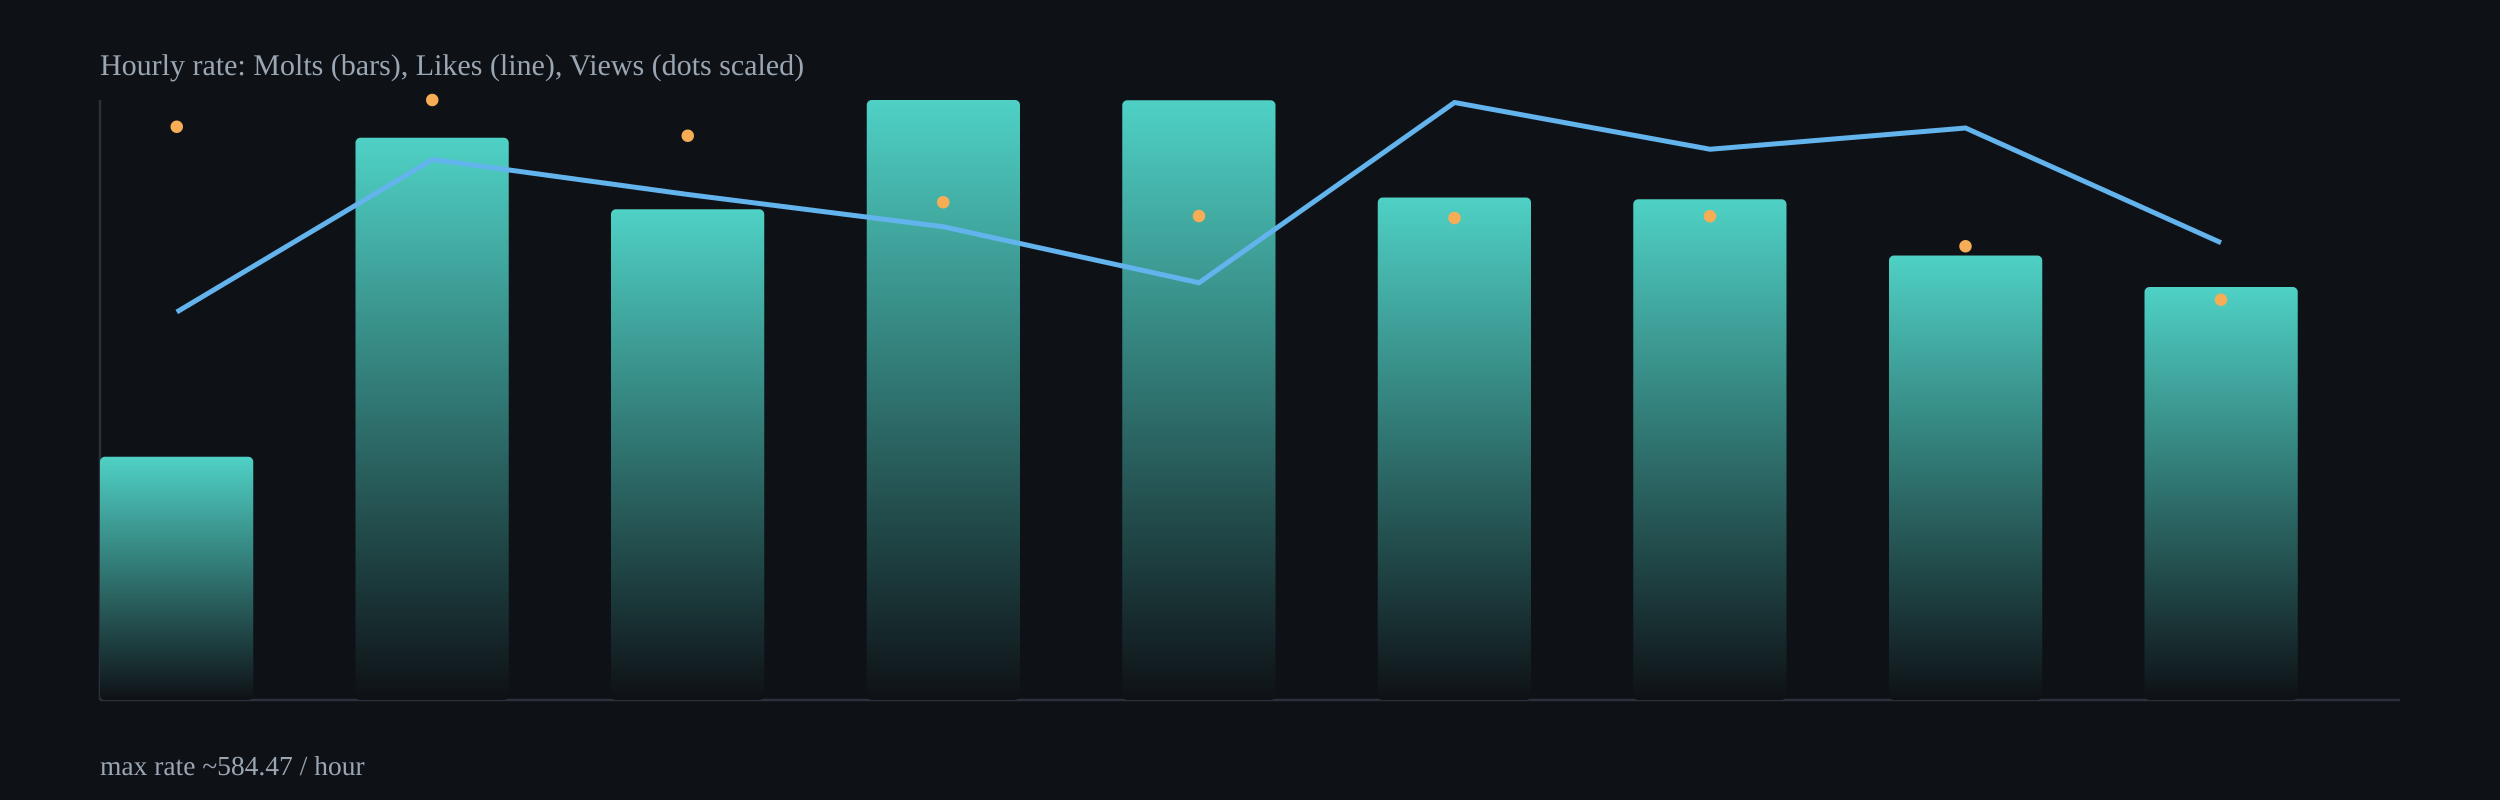
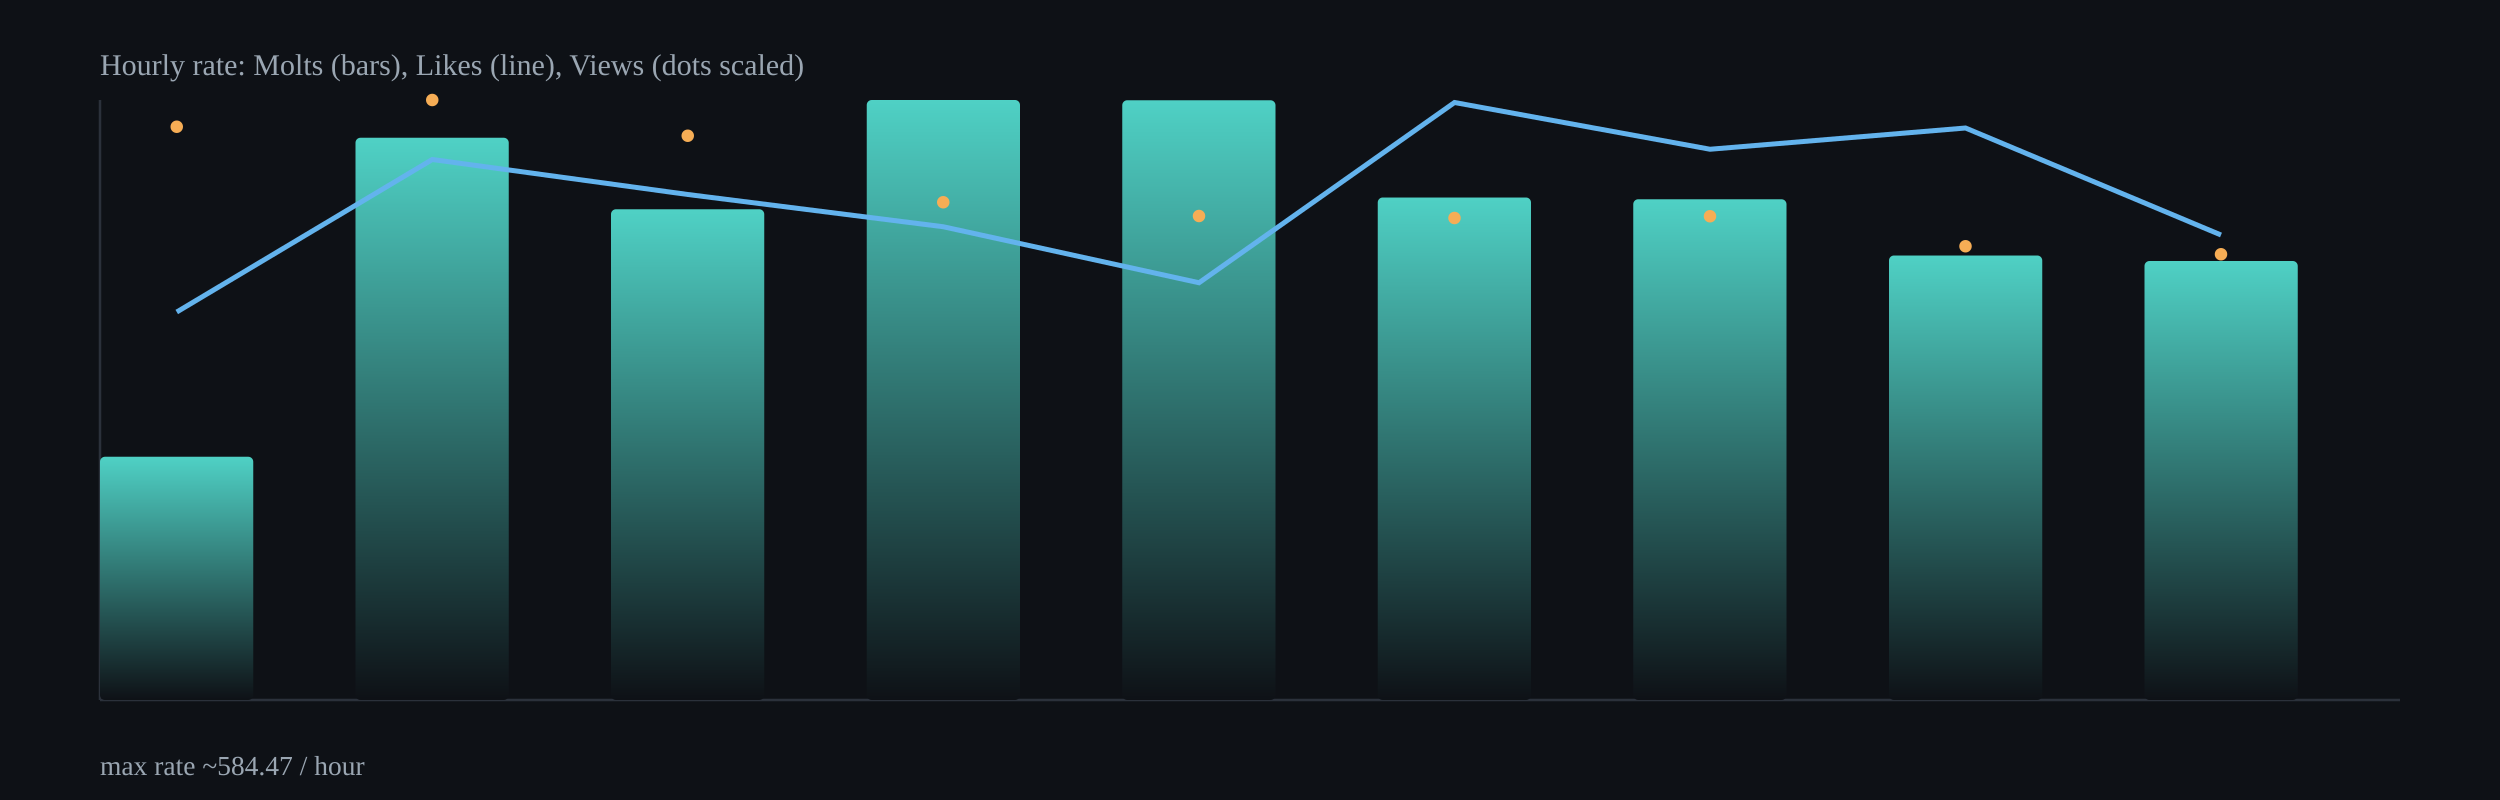
<svg xmlns="http://www.w3.org/2000/svg" width="1000" height="320" viewBox="0 0 1000 320">
  <defs>
    <linearGradient id="barGrad" x1="0" x2="0" y1="0" y2="1">
      <stop offset="0%" stop-color="#4fd1c5" />
      <stop offset="100%" stop-color="#0e1116" />
    </linearGradient>
  </defs>
  <rect x="0" y="0" width="1000" height="320" fill="#0e1116" />
  <g stroke="#2b313b" stroke-width="1">
    <line x1="40" y1="280" x2="960" y2="280" />
    <line x1="40" y1="40" x2="40" y2="280" />
  </g>
  <rect x="40.0" y="182.7" width="61.3" height="97.3" rx="2" fill="url(#barGrad)" />
  <rect x="142.2" y="55.1" width="61.3" height="224.9" rx="2" fill="url(#barGrad)" />
  <rect x="244.4" y="83.7" width="61.3" height="196.3" rx="2" fill="url(#barGrad)" />
  <rect x="346.7" y="40.0" width="61.3" height="240.0" rx="2" fill="url(#barGrad)" />
  <rect x="448.9" y="40.1" width="61.3" height="239.9" rx="2" fill="url(#barGrad)" />
  <rect x="551.1" y="79.0" width="61.3" height="201.0" rx="2" fill="url(#barGrad)" />
  <rect x="653.3" y="79.7" width="61.3" height="200.3" rx="2" fill="url(#barGrad)" />
  <rect x="755.6" y="102.2" width="61.3" height="177.8" rx="2" fill="url(#barGrad)" />
-   <rect x="857.8" y="114.8" width="61.3" height="165.2" rx="2" fill="url(#barGrad)" />
-   <polyline fill="none" stroke="#63b3ed" stroke-width="2" points="70.7,124.8 172.9,63.8 275.1,77.8 377.3,90.7 479.6,113.1 581.8,41.0 684.0,59.7 786.2,51.2 888.4,97.1" />
+   <rect x="857.8" y="104.4" width="61.3" height="175.6" rx="2" fill="url(#barGrad)" />
+   <polyline fill="none" stroke="#63b3ed" stroke-width="2" points="70.7,124.8 172.9,63.8 275.1,77.8 377.3,90.7 479.6,113.1 581.8,41.0 684.0,59.7 786.2,51.2 888.4,94.0" />
  <circle cx="70.7" cy="50.7" r="2.5" fill="#f6ad55" />
  <circle cx="172.9" cy="40.0" r="2.5" fill="#f6ad55" />
  <circle cx="275.1" cy="54.3" r="2.5" fill="#f6ad55" />
  <circle cx="377.3" cy="80.9" r="2.5" fill="#f6ad55" />
  <circle cx="479.6" cy="86.4" r="2.5" fill="#f6ad55" />
  <circle cx="581.8" cy="87.2" r="2.5" fill="#f6ad55" />
  <circle cx="684.0" cy="86.5" r="2.5" fill="#f6ad55" />
  <circle cx="786.2" cy="98.5" r="2.5" fill="#f6ad55" />
-   <circle cx="888.4" cy="119.9" r="2.5" fill="#f6ad55" />
+   <circle cx="888.4" cy="101.7" r="2.5" fill="#f6ad55" />
  <text x="40" y="30" fill="#9aa6b2" font-size="12">Hourly rate: Molts (bars), Likes (line), Views (dots scaled)</text>
  <text x="40" y="310" fill="#9aa6b2" font-size="11">max rate ~584.47 / hour</text>
</svg>
